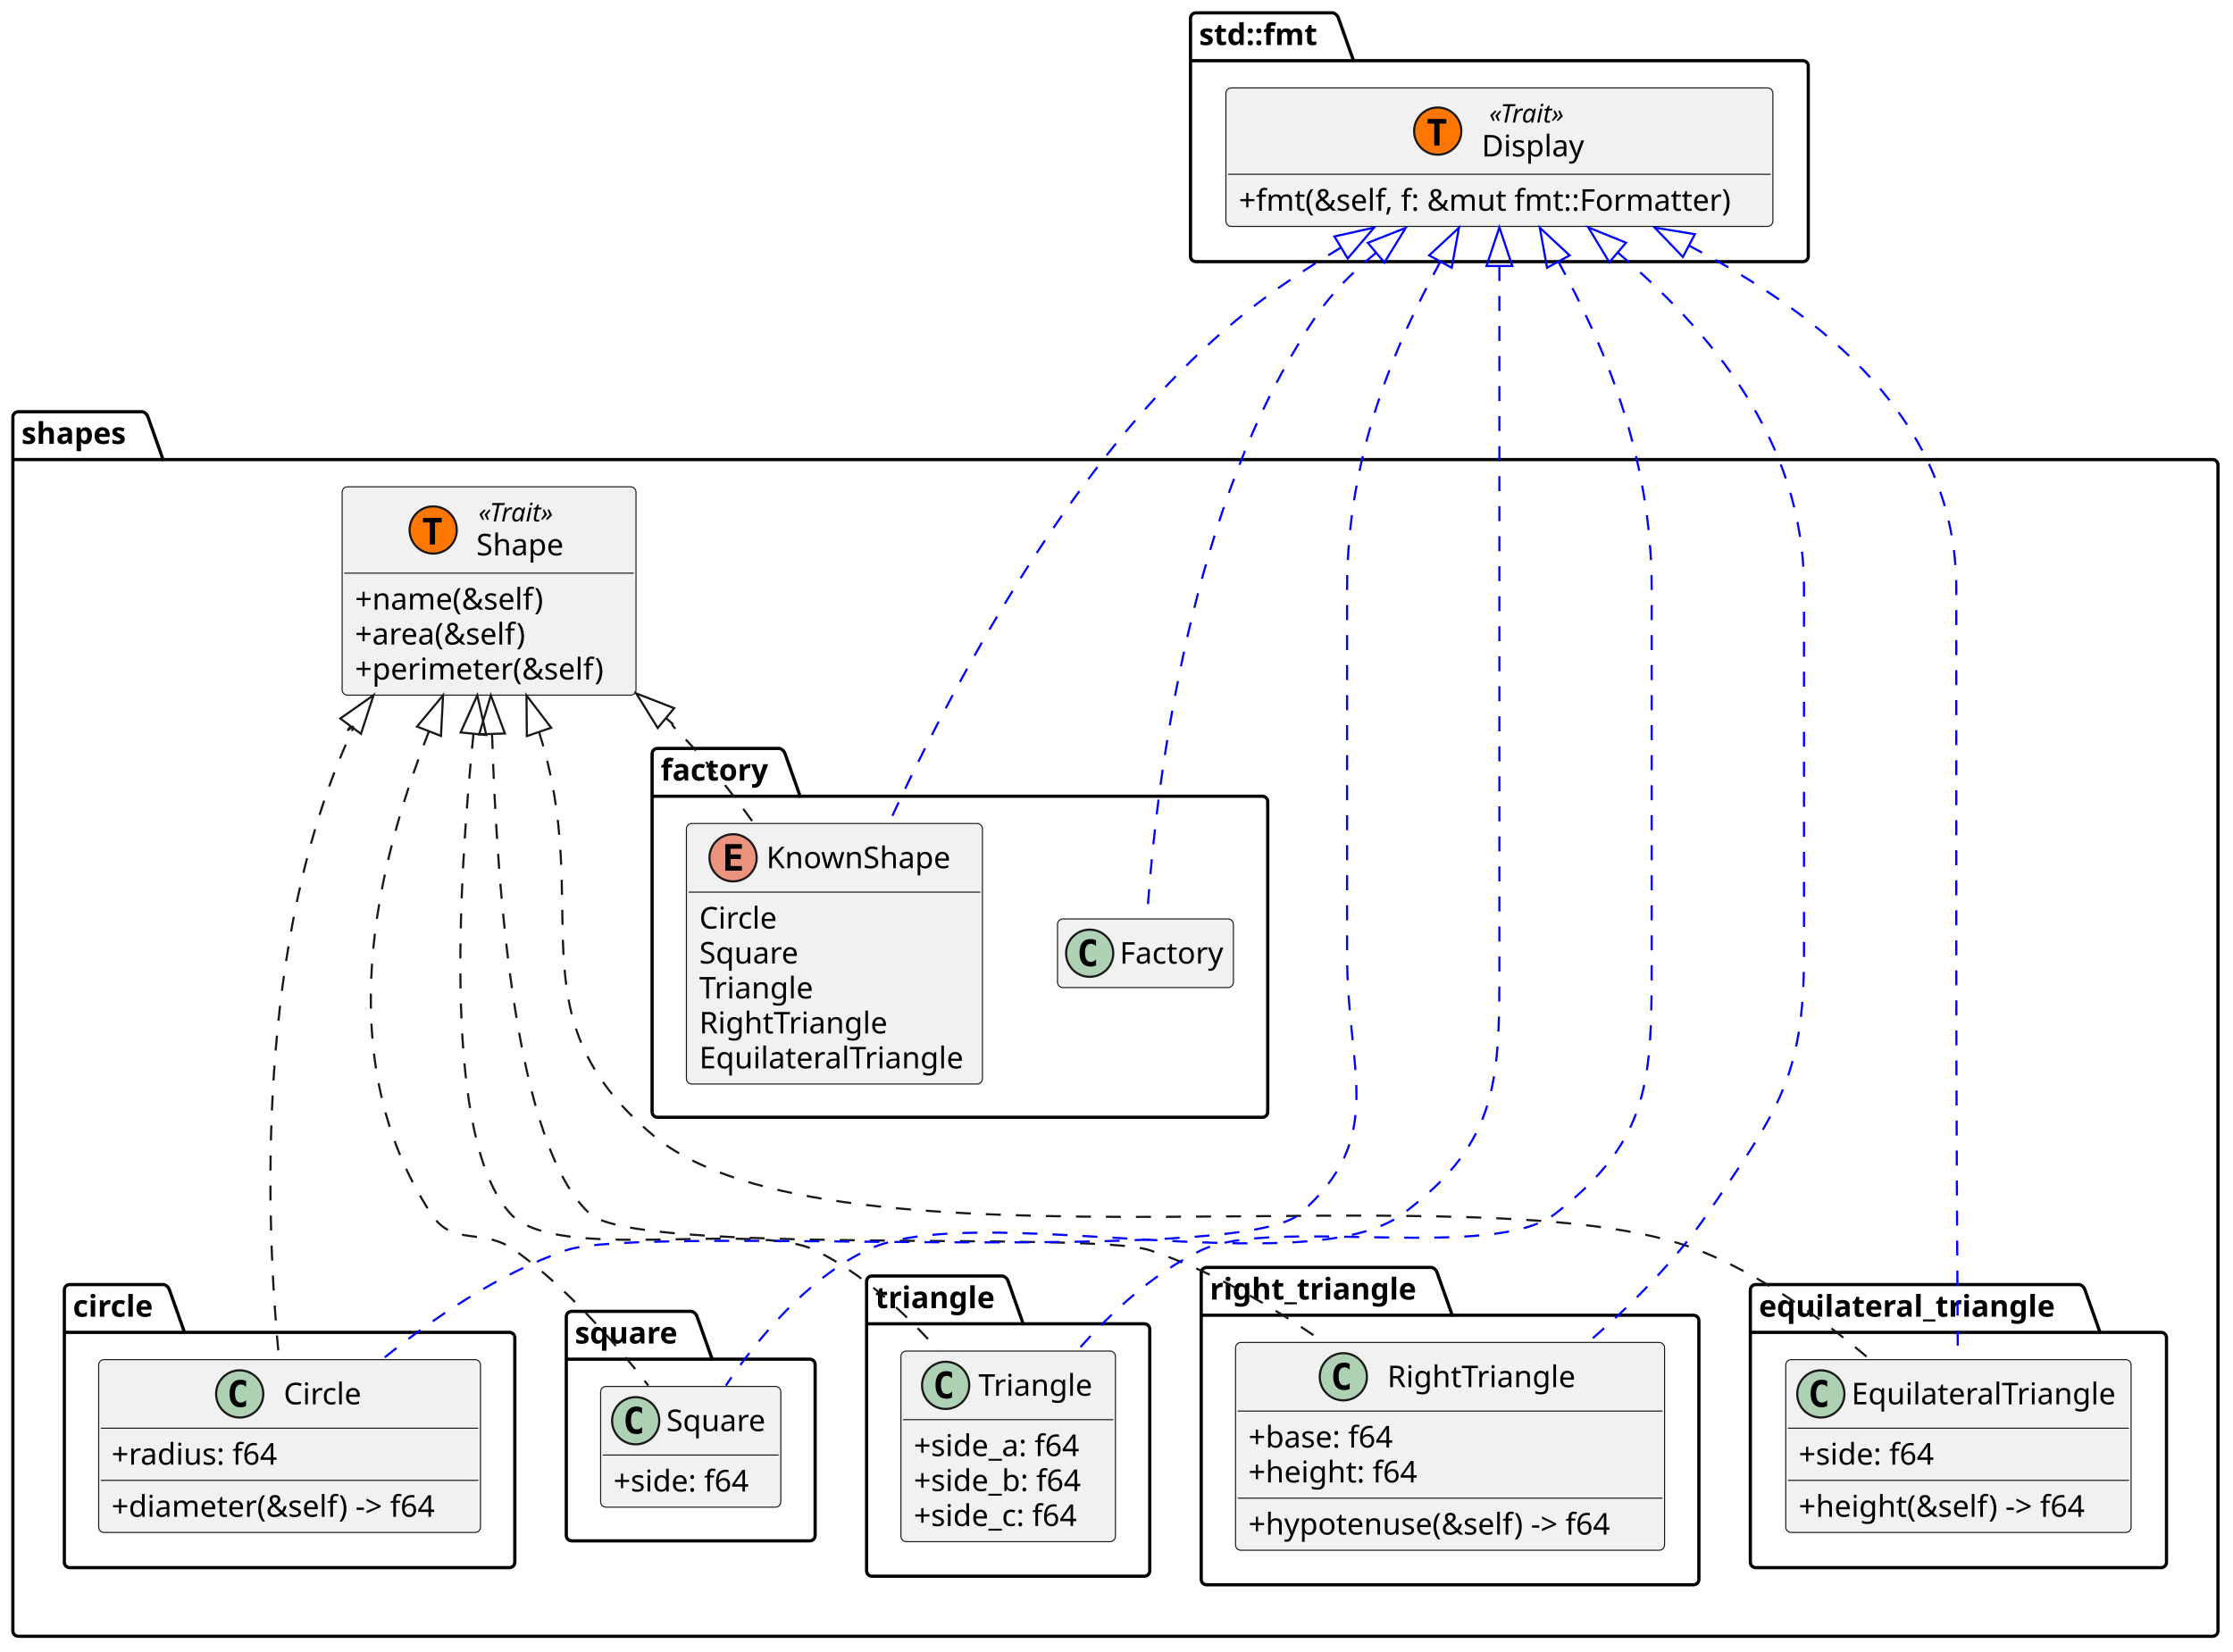
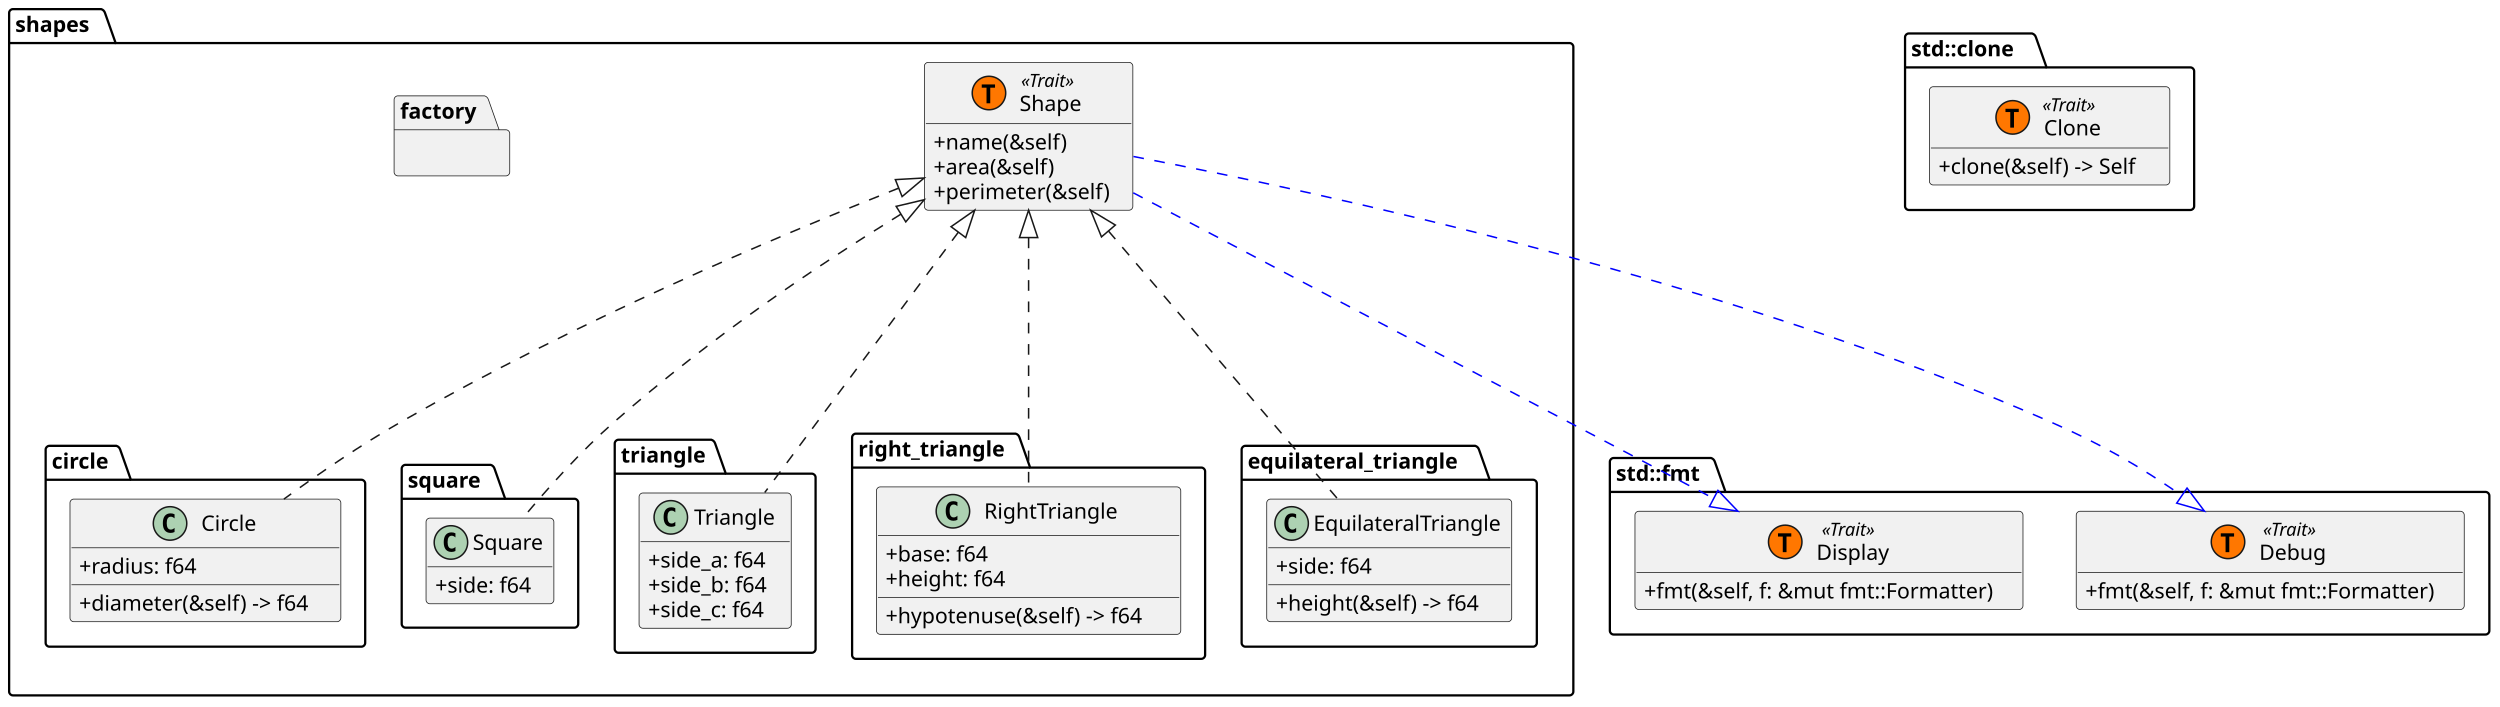
- <svg xmlns="http://www.w3.org/2000/svg" contentStyleType="text/css" height="770px" preserveAspectRatio="none" style="width:1041px;height:770px;background:#FFFFFF;" version="1.1" viewBox="0 0 1041 770" width="1041px" zoomAndPan="magnify">
+ <svg xmlns="http://www.w3.org/2000/svg" contentStyleType="text/css" height="464px" preserveAspectRatio="none" style="width:1643px;height:464px;background:#FFFFFF;" version="1.1" viewBox="0 0 1643 464" width="1643px" zoomAndPan="magnify">
  <defs />
  <g>
    <g id="cluster_shapes">
-       <path d="M8.5,192 L66.5,192 A3.75,3.75 0 0 1 69,194.5 L76,214.297 L1031.5,214.297 A2.5,2.5 0 0 1 1034,216.797 L1034,760.5 A2.5,2.5 0 0 1 1031.5,763 L8.5,763 A2.5,2.5 0 0 1 6,760.5 L6,194.5 A2.5,2.5 0 0 1 8.5,192 " fill="none" style="stroke:#000000;stroke-width:1.5;" />
-       <line style="stroke:#000000;stroke-width:1.5;" x1="6" x2="76" y1="214.297" y2="214.297" />
-       <text fill="#000000" font-family="sans-serif" font-size="14" font-weight="bold" lengthAdjust="spacing" textLength="57" x="10" y="206.995">shapes</text>
-     </g>
-     <g id="cluster_factory">
-       <path d="M306.5,349 L363.5,349 A3.75,3.75 0 0 1 366,351.5 L373,371.297 L588.5,371.297 A2.5,2.5 0 0 1 591,373.797 L591,518.5 A2.5,2.5 0 0 1 588.5,521 L306.5,521 A2.5,2.5 0 0 1 304,518.5 L304,351.5 A2.5,2.5 0 0 1 306.5,349 " fill="none" style="stroke:#000000;stroke-width:1.5;" />
-       <line style="stroke:#000000;stroke-width:1.5;" x1="304" x2="373" y1="371.297" y2="371.297" />
-       <text fill="#000000" font-family="sans-serif" font-size="14" font-weight="bold" lengthAdjust="spacing" textLength="56" x="308" y="363.995">factory</text>
+       <path d="M8.5,6 L66.5,6 A3.75,3.75 0 0 1 69,8.5 L76,28.297 L1031.5,28.297 A2.5,2.5 0 0 1 1034,30.797 L1034,454.5 A2.5,2.5 0 0 1 1031.5,457 L8.5,457 A2.5,2.5 0 0 1 6,454.5 L6,8.5 A2.5,2.5 0 0 1 8.5,6 " fill="none" style="stroke:#000000;stroke-width:1.5;" />
+       <line style="stroke:#000000;stroke-width:1.5;" x1="6" x2="76" y1="28.297" y2="28.297" />
+       <text fill="#000000" font-family="sans-serif" font-size="14" font-weight="bold" lengthAdjust="spacing" textLength="57" x="10" y="20.995">shapes</text>
    </g>
    <g id="cluster_circle">
-       <path d="M32.5,599 L76.5,599 A3.75,3.75 0 0 1 79,601.5 L86,621.297 L237.5,621.297 A2.5,2.5 0 0 1 240,623.797 L240,728.5 A2.5,2.5 0 0 1 237.5,731 L32.5,731 A2.5,2.5 0 0 1 30,728.5 L30,601.5 A2.5,2.5 0 0 1 32.5,599 " fill="none" style="stroke:#000000;stroke-width:1.5;" />
-       <line style="stroke:#000000;stroke-width:1.5;" x1="30" x2="86" y1="621.297" y2="621.297" />
-       <text fill="#000000" font-family="sans-serif" font-size="14" font-weight="bold" lengthAdjust="spacing" textLength="43" x="34" y="613.995">circle</text>
+       <path d="M32.5,293 L76.5,293 A3.75,3.75 0 0 1 79,295.5 L86,315.297 L237.5,315.297 A2.5,2.5 0 0 1 240,317.797 L240,422.5 A2.5,2.5 0 0 1 237.5,425 L32.5,425 A2.5,2.5 0 0 1 30,422.5 L30,295.5 A2.5,2.5 0 0 1 32.5,293 " fill="none" style="stroke:#000000;stroke-width:1.5;" />
+       <line style="stroke:#000000;stroke-width:1.5;" x1="30" x2="86" y1="315.297" y2="315.297" />
+       <text fill="#000000" font-family="sans-serif" font-size="14" font-weight="bold" lengthAdjust="spacing" textLength="43" x="34" y="307.995">circle</text>
    </g>
    <g id="cluster_square">
-       <path d="M266.5,611.5 L322.5,611.5 A3.75,3.75 0 0 1 325,614 L332,633.797 L377.5,633.797 A2.5,2.5 0 0 1 380,636.297 L380,716 A2.5,2.5 0 0 1 377.5,718.5 L266.5,718.5 A2.5,2.5 0 0 1 264,716 L264,614 A2.5,2.5 0 0 1 266.5,611.5 " fill="none" style="stroke:#000000;stroke-width:1.5;" />
-       <line style="stroke:#000000;stroke-width:1.5;" x1="264" x2="332" y1="633.797" y2="633.797" />
-       <text fill="#000000" font-family="sans-serif" font-size="14" font-weight="bold" lengthAdjust="spacing" textLength="55" x="268" y="626.495">square</text>
+       <path d="M266.5,305.5 L322.5,305.5 A3.75,3.75 0 0 1 325,308 L332,327.797 L377.5,327.797 A2.5,2.5 0 0 1 380,330.297 L380,410 A2.5,2.5 0 0 1 377.5,412.5 L266.5,412.5 A2.5,2.5 0 0 1 264,410 L264,308 A2.5,2.5 0 0 1 266.5,305.5 " fill="none" style="stroke:#000000;stroke-width:1.5;" />
+       <line style="stroke:#000000;stroke-width:1.5;" x1="264" x2="332" y1="327.797" y2="327.797" />
+       <text fill="#000000" font-family="sans-serif" font-size="14" font-weight="bold" lengthAdjust="spacing" textLength="55" x="268" y="320.495">square</text>
    </g>
    <g id="cluster_triangle">
-       <path d="M406.5,595 L467.5,595 A3.75,3.75 0 0 1 470,597.5 L477,617.297 L533.5,617.297 A2.5,2.5 0 0 1 536,619.797 L536,732.5 A2.5,2.5 0 0 1 533.5,735 L406.5,735 A2.5,2.5 0 0 1 404,732.5 L404,597.5 A2.5,2.5 0 0 1 406.5,595 " fill="none" style="stroke:#000000;stroke-width:1.5;" />
-       <line style="stroke:#000000;stroke-width:1.5;" x1="404" x2="477" y1="617.297" y2="617.297" />
-       <text fill="#000000" font-family="sans-serif" font-size="14" font-weight="bold" lengthAdjust="spacing" textLength="60" x="408" y="609.995">triangle</text>
+       <path d="M406.5,289 L467.5,289 A3.75,3.75 0 0 1 470,291.5 L477,311.297 L533.5,311.297 A2.5,2.5 0 0 1 536,313.797 L536,426.5 A2.5,2.5 0 0 1 533.5,429 L406.5,429 A2.5,2.5 0 0 1 404,426.5 L404,291.5 A2.5,2.5 0 0 1 406.5,289 " fill="none" style="stroke:#000000;stroke-width:1.5;" />
+       <line style="stroke:#000000;stroke-width:1.5;" x1="404" x2="477" y1="311.297" y2="311.297" />
+       <text fill="#000000" font-family="sans-serif" font-size="14" font-weight="bold" lengthAdjust="spacing" textLength="60" x="408" y="303.995">triangle</text>
    </g>
    <g id="cluster_right_triangle">
-       <path d="M562.5,591 L667.5,591 A3.75,3.75 0 0 1 670,593.5 L677,613.297 L789.5,613.297 A2.5,2.5 0 0 1 792,615.797 L792,736.5 A2.5,2.5 0 0 1 789.5,739 L562.5,739 A2.5,2.5 0 0 1 560,736.5 L560,593.5 A2.5,2.5 0 0 1 562.5,591 " fill="none" style="stroke:#000000;stroke-width:1.5;" />
-       <line style="stroke:#000000;stroke-width:1.5;" x1="560" x2="677" y1="613.297" y2="613.297" />
-       <text fill="#000000" font-family="sans-serif" font-size="14" font-weight="bold" lengthAdjust="spacing" textLength="104" x="564" y="605.995">right_triangle</text>
+       <path d="M562.5,285 L667.5,285 A3.75,3.75 0 0 1 670,287.5 L677,307.297 L789.5,307.297 A2.5,2.5 0 0 1 792,309.797 L792,430.5 A2.5,2.5 0 0 1 789.5,433 L562.5,433 A2.5,2.5 0 0 1 560,430.5 L560,287.5 A2.5,2.5 0 0 1 562.5,285 " fill="none" style="stroke:#000000;stroke-width:1.5;" />
+       <line style="stroke:#000000;stroke-width:1.5;" x1="560" x2="677" y1="307.297" y2="307.297" />
+       <text fill="#000000" font-family="sans-serif" font-size="14" font-weight="bold" lengthAdjust="spacing" textLength="104" x="564" y="299.995">right_triangle</text>
    </g>
    <g id="cluster_equilateral_triangle">
-       <path d="M818.5,599 L969.5,599 A3.75,3.75 0 0 1 972,601.5 L979,621.297 L1007.5,621.297 A2.5,2.5 0 0 1 1010,623.797 L1010,728.5 A2.5,2.5 0 0 1 1007.5,731 L818.5,731 A2.5,2.5 0 0 1 816,728.5 L816,601.5 A2.5,2.5 0 0 1 818.5,599 " fill="none" style="stroke:#000000;stroke-width:1.5;" />
-       <line style="stroke:#000000;stroke-width:1.5;" x1="816" x2="979" y1="621.297" y2="621.297" />
-       <text fill="#000000" font-family="sans-serif" font-size="14" font-weight="bold" lengthAdjust="spacing" textLength="150" x="820" y="613.995">equilateral_triangle</text>
+       <path d="M818.5,293 L969.5,293 A3.75,3.75 0 0 1 972,295.5 L979,315.297 L1007.5,315.297 A2.5,2.5 0 0 1 1010,317.797 L1010,422.5 A2.5,2.5 0 0 1 1007.5,425 L818.5,425 A2.5,2.5 0 0 1 816,422.5 L816,295.5 A2.5,2.5 0 0 1 818.5,293 " fill="none" style="stroke:#000000;stroke-width:1.5;" />
+       <line style="stroke:#000000;stroke-width:1.5;" x1="816" x2="979" y1="315.297" y2="315.297" />
+       <text fill="#000000" font-family="sans-serif" font-size="14" font-weight="bold" lengthAdjust="spacing" textLength="150" x="820" y="307.995">equilateral_triangle</text>
    </g>
    <g id="cluster_std::fmt">
-       <path d="M557.5,6 L621.5,6 A3.75,3.75 0 0 1 624,8.5 L631,28.297 L840.5,28.297 A2.5,2.5 0 0 1 843,30.797 L843,119.5 A2.5,2.5 0 0 1 840.5,122 L557.5,122 A2.5,2.5 0 0 1 555,119.5 L555,8.5 A2.5,2.5 0 0 1 557.5,6 " fill="none" style="stroke:#000000;stroke-width:1.5;" />
-       <line style="stroke:#000000;stroke-width:1.5;" x1="555" x2="631" y1="28.297" y2="28.297" />
-       <text fill="#000000" font-family="sans-serif" font-size="14" font-weight="bold" lengthAdjust="spacing" textLength="63" x="559" y="20.995">std::fmt</text>
+       <path d="M1060.5,301 L1124.5,301 A3.75,3.75 0 0 1 1127,303.5 L1134,323.297 L1633.5,323.297 A2.5,2.5 0 0 1 1636,325.797 L1636,414.5 A2.5,2.5 0 0 1 1633.5,417 L1060.5,417 A2.5,2.5 0 0 1 1058,414.5 L1058,303.5 A2.5,2.5 0 0 1 1060.5,301 " fill="none" style="stroke:#000000;stroke-width:1.5;" />
+       <line style="stroke:#000000;stroke-width:1.5;" x1="1058" x2="1134" y1="323.297" y2="323.297" />
+       <text fill="#000000" font-family="sans-serif" font-size="14" font-weight="bold" lengthAdjust="spacing" textLength="63" x="1062" y="315.995">std::fmt</text>
+     </g>
+     <g id="cluster_std::clone">
+       <path d="M1254.5,22 L1335.5,22 A3.75,3.75 0 0 1 1338,24.5 L1345,44.297 L1439.5,44.297 A2.5,2.5 0 0 1 1442,46.797 L1442,135.5 A2.5,2.5 0 0 1 1439.5,138 L1254.5,138 A2.5,2.5 0 0 1 1252,135.5 L1252,24.5 A2.5,2.5 0 0 1 1254.5,22 " fill="none" style="stroke:#000000;stroke-width:1.5;" />
+       <line style="stroke:#000000;stroke-width:1.5;" x1="1252" x2="1345" y1="44.297" y2="44.297" />
+       <text fill="#000000" font-family="sans-serif" font-size="14" font-weight="bold" lengthAdjust="spacing" textLength="80" x="1256" y="36.995">std::clone</text>
    </g>
    <g id="elem_Shape">
-       <rect codeLine="5" fill="#F1F1F1" height="97.156" id="Shape" rx="2.5" ry="2.5" style="stroke:#181818;stroke-width:0.5;" width="137" x="159.5" y="227" />
-       <ellipse cx="201.95" cy="247.133" fill="#FF7700" rx="11" ry="11" style="stroke:#181818;stroke-width:1.0;" />
-       <path d="M202.794,253.883 L200.341,253.883 L200.341,243.633 L197.2,243.633 L197.2,241.492 L205.934,241.492 L205.934,243.633 L202.794,243.633 L202.794,253.883 Z " fill="#000000" />
-       <text fill="#000000" font-family="sans-serif" font-size="12" font-style="italic" lengthAdjust="spacing" textLength="42" x="223.05" y="243.139">«Trait»</text>
-       <text fill="#000000" font-family="sans-serif" font-size="14" lengthAdjust="spacing" textLength="44" x="222.05" y="258.964">Shape</text>
-       <line style="stroke:#181818;stroke-width:0.5;" x1="160.5" x2="295.5" y1="267.266" y2="267.266" />
-       <text fill="#000000" font-family="sans-serif" font-size="14" lengthAdjust="spacing" textLength="97" x="165.5" y="284.261">+name(&amp;self)</text>
-       <text fill="#000000" font-family="sans-serif" font-size="14" lengthAdjust="spacing" textLength="88" x="165.5" y="300.558">+area(&amp;self)</text>
-       <text fill="#000000" font-family="sans-serif" font-size="14" lengthAdjust="spacing" textLength="125" x="165.5" y="316.854">+perimeter(&amp;self)</text>
+       <rect codeLine="5" fill="#F1F1F1" height="97.156" id="Shape" rx="2.5" ry="2.5" style="stroke:#181818;stroke-width:0.5;" width="137" x="607.5" y="41" />
+       <ellipse cx="649.95" cy="61.133" fill="#FF7700" rx="11" ry="11" style="stroke:#181818;stroke-width:1.0;" />
+       <path d="M650.794,67.883 L648.341,67.883 L648.341,57.633 L645.2,57.633 L645.2,55.492 L653.934,55.492 L653.934,57.633 L650.794,57.633 L650.794,67.883 Z " fill="#000000" />
+       <text fill="#000000" font-family="sans-serif" font-size="12" font-style="italic" lengthAdjust="spacing" textLength="42" x="671.05" y="57.139">«Trait»</text>
+       <text fill="#000000" font-family="sans-serif" font-size="14" lengthAdjust="spacing" textLength="44" x="670.05" y="72.964">Shape</text>
+       <line style="stroke:#181818;stroke-width:0.5;" x1="608.5" x2="743.5" y1="81.266" y2="81.266" />
+       <text fill="#000000" font-family="sans-serif" font-size="14" lengthAdjust="spacing" textLength="97" x="613.5" y="98.261">+name(&amp;self)</text>
+       <text fill="#000000" font-family="sans-serif" font-size="14" lengthAdjust="spacing" textLength="88" x="613.5" y="114.558">+area(&amp;self)</text>
+       <text fill="#000000" font-family="sans-serif" font-size="14" lengthAdjust="spacing" textLength="125" x="613.5" y="130.855">+perimeter(&amp;self)</text>
    </g>
-     <g id="elem_KnownShape">
-       <rect codeLine="12" fill="#F1F1F1" height="121.484" id="KnownShape" rx="2.5" ry="2.5" style="stroke:#181818;stroke-width:0.5;" width="138" x="320" y="384" />
-       <ellipse cx="341.75" cy="400" fill="#EB937F" rx="11" ry="11" style="stroke:#181818;stroke-width:1.0;" />
-       <path d="M345.859,406 L338.141,406 L338.141,393.609 L345.859,393.609 L345.859,395.766 L340.594,395.766 L340.594,398.438 L345.359,398.438 L345.359,400.594 L340.594,400.594 L340.594,403.844 L345.859,403.844 L345.859,406 Z " fill="#000000" />
-       <text fill="#000000" font-family="sans-serif" font-size="14" lengthAdjust="spacing" textLength="91" x="357.25" y="404.847">KnownShape</text>
-       <line style="stroke:#181818;stroke-width:0.5;" x1="321" x2="457" y1="416" y2="416" />
-       <text fill="#000000" font-family="sans-serif" font-size="14" lengthAdjust="spacing" textLength="38" x="326" y="432.995">Circle</text>
-       <text fill="#000000" font-family="sans-serif" font-size="14" lengthAdjust="spacing" textLength="49" x="326" y="449.292">Square</text>
-       <text fill="#000000" font-family="sans-serif" font-size="14" lengthAdjust="spacing" textLength="55" x="326" y="465.589">Triangle</text>
-       <text fill="#000000" font-family="sans-serif" font-size="14" lengthAdjust="spacing" textLength="91" x="326" y="481.886">RightTriangle</text>
-       <text fill="#000000" font-family="sans-serif" font-size="14" lengthAdjust="spacing" textLength="126" x="326" y="498.183">EquilateralTriangle</text>
-     </g>
-     <g id="elem_Factory">
-       <rect codeLine="20" fill="#F1F1F1" height="32" id="Factory" rx="2.5" ry="2.5" style="stroke:#181818;stroke-width:0.5;" width="82" x="493" y="428.5" />
-       <ellipse cx="508" cy="444.5" fill="#ADD1B2" rx="11" ry="11" style="stroke:#181818;stroke-width:1.0;" />
-       <path d="M510.969,450.141 Q510.391,450.438 509.75,450.578 Q509.109,450.734 508.406,450.734 Q505.906,450.734 504.578,449.094 Q503.266,447.438 503.266,444.312 Q503.266,441.188 504.578,439.531 Q505.906,437.875 508.406,437.875 Q509.109,437.875 509.75,438.031 Q510.406,438.188 510.969,438.484 L510.969,441.203 Q510.344,440.625 509.75,440.359 Q509.156,440.078 508.531,440.078 Q507.188,440.078 506.5,441.156 Q505.812,442.219 505.812,444.312 Q505.812,446.406 506.5,447.484 Q507.188,448.547 508.531,448.547 Q509.156,448.547 509.75,448.281 Q510.344,448 510.969,447.422 L510.969,450.141 Z " fill="#000000" />
-       <text fill="#000000" font-family="sans-serif" font-size="14" lengthAdjust="spacing" textLength="50" x="522" y="449.347">Factory</text>
-     </g>
+     <path d="M261.5,63 L318.5,63 A3.75,3.75 0 0 1 321,65.5 L328,85.297 L332.5,85.297 A2.5,2.5 0 0 1 335,87.797 L335,113.094 A2.5,2.5 0 0 1 332.5,115.594 L261.5,115.594 A2.5,2.5 0 0 1 259,113.094 L259,65.5 A2.5,2.5 0 0 1 261.5,63 " fill="#F1F1F1" style="stroke:#181818;stroke-width:0.5;" />
+     <line style="stroke:#181818;stroke-width:0.5;" x1="259" x2="328" y1="85.297" y2="85.297" />
+     <text fill="#000000" font-family="sans-serif" font-size="14" font-weight="bold" lengthAdjust="spacing" textLength="56" x="263" y="77.995">factory</text>
    <g id="elem_Circle">
-       <rect codeLine="26" fill="#F1F1F1" height="80.594" id="Circle" rx="2.5" ry="2.5" style="stroke:#181818;stroke-width:0.5;" width="178" x="46" y="634" />
-       <ellipse cx="111.75" cy="650" fill="#ADD1B2" rx="11" ry="11" style="stroke:#181818;stroke-width:1.0;" />
-       <path d="M114.719,655.641 Q114.141,655.938 113.5,656.078 Q112.859,656.234 112.156,656.234 Q109.656,656.234 108.328,654.594 Q107.016,652.938 107.016,649.812 Q107.016,646.688 108.328,645.031 Q109.656,643.375 112.156,643.375 Q112.859,643.375 113.5,643.531 Q114.156,643.688 114.719,643.984 L114.719,646.703 Q114.094,646.125 113.5,645.859 Q112.906,645.578 112.281,645.578 Q110.938,645.578 110.25,646.656 Q109.562,647.719 109.562,649.812 Q109.562,651.906 110.25,652.984 Q110.938,654.047 112.281,654.047 Q112.906,654.047 113.5,653.781 Q114.094,653.5 114.719,652.922 L114.719,655.641 Z " fill="#000000" />
-       <text fill="#000000" font-family="sans-serif" font-size="14" lengthAdjust="spacing" textLength="38" x="132.25" y="654.847">Circle</text>
-       <line style="stroke:#181818;stroke-width:0.5;" x1="47" x2="223" y1="666" y2="666" />
-       <text fill="#000000" font-family="sans-serif" font-size="14" lengthAdjust="spacing" textLength="85" x="52" y="682.995">+radius: f64</text>
-       <line style="stroke:#181818;stroke-width:0.5;" x1="47" x2="223" y1="690.297" y2="690.297" />
-       <text fill="#000000" font-family="sans-serif" font-size="14" lengthAdjust="spacing" textLength="166" x="52" y="707.292">+diameter(&amp;self) -&gt; f64</text>
+       <rect codeLine="15" fill="#F1F1F1" height="80.594" id="Circle" rx="2.5" ry="2.5" style="stroke:#181818;stroke-width:0.5;" width="178" x="46" y="328" />
+       <ellipse cx="111.75" cy="344" fill="#ADD1B2" rx="11" ry="11" style="stroke:#181818;stroke-width:1.0;" />
+       <path d="M114.719,349.641 Q114.141,349.938 113.5,350.078 Q112.859,350.234 112.156,350.234 Q109.656,350.234 108.328,348.594 Q107.016,346.938 107.016,343.812 Q107.016,340.688 108.328,339.031 Q109.656,337.375 112.156,337.375 Q112.859,337.375 113.5,337.531 Q114.156,337.688 114.719,337.984 L114.719,340.703 Q114.094,340.125 113.5,339.859 Q112.906,339.578 112.281,339.578 Q110.938,339.578 110.25,340.656 Q109.562,341.719 109.562,343.812 Q109.562,345.906 110.25,346.984 Q110.938,348.047 112.281,348.047 Q112.906,348.047 113.5,347.781 Q114.094,347.5 114.719,346.922 L114.719,349.641 Z " fill="#000000" />
+       <text fill="#000000" font-family="sans-serif" font-size="14" lengthAdjust="spacing" textLength="38" x="132.25" y="348.847">Circle</text>
+       <line style="stroke:#181818;stroke-width:0.5;" x1="47" x2="223" y1="360" y2="360" />
+       <text fill="#000000" font-family="sans-serif" font-size="14" lengthAdjust="spacing" textLength="85" x="52" y="376.995">+radius: f64</text>
+       <line style="stroke:#181818;stroke-width:0.5;" x1="47" x2="223" y1="384.297" y2="384.297" />
+       <text fill="#000000" font-family="sans-serif" font-size="14" lengthAdjust="spacing" textLength="166" x="52" y="401.292">+diameter(&amp;self) -&gt; f64</text>
    </g>
    <g id="elem_Square">
-       <rect codeLine="33" fill="#F1F1F1" height="56.297" id="Square" rx="2.5" ry="2.5" style="stroke:#181818;stroke-width:0.5;" width="84" x="280" y="646.5" />
-       <ellipse cx="296.35" cy="662.5" fill="#ADD1B2" rx="11" ry="11" style="stroke:#181818;stroke-width:1.0;" />
-       <path d="M299.319,668.141 Q298.741,668.438 298.1,668.578 Q297.459,668.734 296.756,668.734 Q294.256,668.734 292.928,667.094 Q291.616,665.438 291.616,662.312 Q291.616,659.188 292.928,657.531 Q294.256,655.875 296.756,655.875 Q297.459,655.875 298.1,656.031 Q298.756,656.188 299.319,656.484 L299.319,659.203 Q298.694,658.625 298.1,658.359 Q297.506,658.078 296.881,658.078 Q295.538,658.078 294.85,659.156 Q294.163,660.219 294.163,662.312 Q294.163,664.406 294.85,665.484 Q295.538,666.547 296.881,666.547 Q297.506,666.547 298.1,666.281 Q298.694,666 299.319,665.422 L299.319,668.141 Z " fill="#000000" />
-       <text fill="#000000" font-family="sans-serif" font-size="14" lengthAdjust="spacing" textLength="49" x="310.65" y="667.347">Square</text>
-       <line style="stroke:#181818;stroke-width:0.5;" x1="281" x2="363" y1="678.5" y2="678.5" />
-       <text fill="#000000" font-family="sans-serif" font-size="14" lengthAdjust="spacing" textLength="72" x="286" y="695.495">+side: f64</text>
+       <rect codeLine="22" fill="#F1F1F1" height="56.297" id="Square" rx="2.5" ry="2.5" style="stroke:#181818;stroke-width:0.5;" width="84" x="280" y="340.5" />
+       <ellipse cx="296.35" cy="356.5" fill="#ADD1B2" rx="11" ry="11" style="stroke:#181818;stroke-width:1.0;" />
+       <path d="M299.319,362.141 Q298.741,362.438 298.1,362.578 Q297.459,362.734 296.756,362.734 Q294.256,362.734 292.928,361.094 Q291.616,359.438 291.616,356.312 Q291.616,353.188 292.928,351.531 Q294.256,349.875 296.756,349.875 Q297.459,349.875 298.1,350.031 Q298.756,350.188 299.319,350.484 L299.319,353.203 Q298.694,352.625 298.1,352.359 Q297.506,352.078 296.881,352.078 Q295.538,352.078 294.85,353.156 Q294.163,354.219 294.163,356.312 Q294.163,358.406 294.85,359.484 Q295.538,360.547 296.881,360.547 Q297.506,360.547 298.1,360.281 Q298.694,360 299.319,359.422 L299.319,362.141 Z " fill="#000000" />
+       <text fill="#000000" font-family="sans-serif" font-size="14" lengthAdjust="spacing" textLength="49" x="310.65" y="361.347">Square</text>
+       <line style="stroke:#181818;stroke-width:0.5;" x1="281" x2="363" y1="372.5" y2="372.5" />
+       <text fill="#000000" font-family="sans-serif" font-size="14" lengthAdjust="spacing" textLength="72" x="286" y="389.495">+side: f64</text>
    </g>
    <g id="elem_Triangle">
-       <rect codeLine="39" fill="#F1F1F1" height="88.891" id="Triangle" rx="2.5" ry="2.5" style="stroke:#181818;stroke-width:0.5;" width="100" x="420" y="630" />
-       <ellipse cx="440.85" cy="646" fill="#ADD1B2" rx="11" ry="11" style="stroke:#181818;stroke-width:1.0;" />
-       <path d="M443.819,651.641 Q443.241,651.938 442.6,652.078 Q441.959,652.234 441.256,652.234 Q438.756,652.234 437.428,650.594 Q436.116,648.938 436.116,645.812 Q436.116,642.688 437.428,641.031 Q438.756,639.375 441.256,639.375 Q441.959,639.375 442.6,639.531 Q443.256,639.688 443.819,639.984 L443.819,642.703 Q443.194,642.125 442.6,641.859 Q442.006,641.578 441.381,641.578 Q440.038,641.578 439.35,642.656 Q438.663,643.719 438.663,645.812 Q438.663,647.906 439.35,648.984 Q440.038,650.047 441.381,650.047 Q442.006,650.047 442.6,649.781 Q443.194,649.5 443.819,648.922 L443.819,651.641 Z " fill="#000000" />
-       <text fill="#000000" font-family="sans-serif" font-size="14" lengthAdjust="spacing" textLength="55" x="456.15" y="650.847">Triangle</text>
-       <line style="stroke:#181818;stroke-width:0.5;" x1="421" x2="519" y1="662" y2="662" />
-       <text fill="#000000" font-family="sans-serif" font-size="14" lengthAdjust="spacing" textLength="87" x="426" y="678.995">+side_a: f64</text>
-       <text fill="#000000" font-family="sans-serif" font-size="14" lengthAdjust="spacing" textLength="88" x="426" y="695.292">+side_b: f64</text>
-       <text fill="#000000" font-family="sans-serif" font-size="14" lengthAdjust="spacing" textLength="87" x="426" y="711.589">+side_c: f64</text>
+       <rect codeLine="28" fill="#F1F1F1" height="88.891" id="Triangle" rx="2.5" ry="2.5" style="stroke:#181818;stroke-width:0.5;" width="100" x="420" y="324" />
+       <ellipse cx="440.85" cy="340" fill="#ADD1B2" rx="11" ry="11" style="stroke:#181818;stroke-width:1.0;" />
+       <path d="M443.819,345.641 Q443.241,345.938 442.6,346.078 Q441.959,346.234 441.256,346.234 Q438.756,346.234 437.428,344.594 Q436.116,342.938 436.116,339.812 Q436.116,336.688 437.428,335.031 Q438.756,333.375 441.256,333.375 Q441.959,333.375 442.6,333.531 Q443.256,333.688 443.819,333.984 L443.819,336.703 Q443.194,336.125 442.6,335.859 Q442.006,335.578 441.381,335.578 Q440.038,335.578 439.35,336.656 Q438.663,337.719 438.663,339.812 Q438.663,341.906 439.35,342.984 Q440.038,344.047 441.381,344.047 Q442.006,344.047 442.6,343.781 Q443.194,343.5 443.819,342.922 L443.819,345.641 Z " fill="#000000" />
+       <text fill="#000000" font-family="sans-serif" font-size="14" lengthAdjust="spacing" textLength="55" x="456.15" y="344.847">Triangle</text>
+       <line style="stroke:#181818;stroke-width:0.5;" x1="421" x2="519" y1="356" y2="356" />
+       <text fill="#000000" font-family="sans-serif" font-size="14" lengthAdjust="spacing" textLength="87" x="426" y="372.995">+side_a: f64</text>
+       <text fill="#000000" font-family="sans-serif" font-size="14" lengthAdjust="spacing" textLength="88" x="426" y="389.292">+side_b: f64</text>
+       <text fill="#000000" font-family="sans-serif" font-size="14" lengthAdjust="spacing" textLength="87" x="426" y="405.589">+side_c: f64</text>
    </g>
    <g id="elem_RightTriangle">
-       <rect codeLine="47" fill="#F1F1F1" height="96.891" id="RightTriangle" rx="2.5" ry="2.5" style="stroke:#181818;stroke-width:0.5;" width="200" x="576" y="626" />
-       <ellipse cx="626.25" cy="642" fill="#ADD1B2" rx="11" ry="11" style="stroke:#181818;stroke-width:1.0;" />
-       <path d="M629.219,647.641 Q628.641,647.938 628,648.078 Q627.359,648.234 626.656,648.234 Q624.156,648.234 622.828,646.594 Q621.516,644.938 621.516,641.812 Q621.516,638.688 622.828,637.031 Q624.156,635.375 626.656,635.375 Q627.359,635.375 628,635.531 Q628.656,635.688 629.219,635.984 L629.219,638.703 Q628.594,638.125 628,637.859 Q627.406,637.578 626.781,637.578 Q625.438,637.578 624.75,638.656 Q624.062,639.719 624.062,641.812 Q624.062,643.906 624.75,644.984 Q625.438,646.047 626.781,646.047 Q627.406,646.047 628,645.781 Q628.594,645.5 629.219,644.922 L629.219,647.641 Z " fill="#000000" />
-       <text fill="#000000" font-family="sans-serif" font-size="14" lengthAdjust="spacing" textLength="91" x="646.75" y="646.847">RightTriangle</text>
-       <line style="stroke:#181818;stroke-width:0.5;" x1="577" x2="775" y1="658" y2="658" />
-       <text fill="#000000" font-family="sans-serif" font-size="14" lengthAdjust="spacing" textLength="77" x="582" y="674.995">+base: f64</text>
-       <text fill="#000000" font-family="sans-serif" font-size="14" lengthAdjust="spacing" textLength="87" x="582" y="691.292">+height: f64</text>
-       <line style="stroke:#181818;stroke-width:0.5;" x1="577" x2="775" y1="698.594" y2="698.594" />
-       <text fill="#000000" font-family="sans-serif" font-size="14" lengthAdjust="spacing" textLength="188" x="582" y="715.589">+hypotenuse(&amp;self) -&gt; f64</text>
+       <rect codeLine="36" fill="#F1F1F1" height="96.891" id="RightTriangle" rx="2.5" ry="2.5" style="stroke:#181818;stroke-width:0.5;" width="200" x="576" y="320" />
+       <ellipse cx="626.25" cy="336" fill="#ADD1B2" rx="11" ry="11" style="stroke:#181818;stroke-width:1.0;" />
+       <path d="M629.219,341.641 Q628.641,341.938 628,342.078 Q627.359,342.234 626.656,342.234 Q624.156,342.234 622.828,340.594 Q621.516,338.938 621.516,335.812 Q621.516,332.688 622.828,331.031 Q624.156,329.375 626.656,329.375 Q627.359,329.375 628,329.531 Q628.656,329.688 629.219,329.984 L629.219,332.703 Q628.594,332.125 628,331.859 Q627.406,331.578 626.781,331.578 Q625.438,331.578 624.75,332.656 Q624.062,333.719 624.062,335.812 Q624.062,337.906 624.75,338.984 Q625.438,340.047 626.781,340.047 Q627.406,340.047 628,339.781 Q628.594,339.5 629.219,338.922 L629.219,341.641 Z " fill="#000000" />
+       <text fill="#000000" font-family="sans-serif" font-size="14" lengthAdjust="spacing" textLength="91" x="646.75" y="340.847">RightTriangle</text>
+       <line style="stroke:#181818;stroke-width:0.5;" x1="577" x2="775" y1="352" y2="352" />
+       <text fill="#000000" font-family="sans-serif" font-size="14" lengthAdjust="spacing" textLength="77" x="582" y="368.995">+base: f64</text>
+       <text fill="#000000" font-family="sans-serif" font-size="14" lengthAdjust="spacing" textLength="87" x="582" y="385.292">+height: f64</text>
+       <line style="stroke:#181818;stroke-width:0.5;" x1="577" x2="775" y1="392.594" y2="392.594" />
+       <text fill="#000000" font-family="sans-serif" font-size="14" lengthAdjust="spacing" textLength="188" x="582" y="409.589">+hypotenuse(&amp;self) -&gt; f64</text>
    </g>
    <g id="elem_EquilateralTriangle">
-       <rect codeLine="55" fill="#F1F1F1" height="80.594" id="EquilateralTriangle" rx="2.5" ry="2.5" style="stroke:#181818;stroke-width:0.5;" width="161" x="832.5" y="634" />
-       <ellipse cx="848.85" cy="650" fill="#ADD1B2" rx="11" ry="11" style="stroke:#181818;stroke-width:1.0;" />
-       <path d="M851.819,655.641 Q851.241,655.938 850.6,656.078 Q849.959,656.234 849.256,656.234 Q846.756,656.234 845.428,654.594 Q844.116,652.938 844.116,649.812 Q844.116,646.688 845.428,645.031 Q846.756,643.375 849.256,643.375 Q849.959,643.375 850.6,643.531 Q851.256,643.688 851.819,643.984 L851.819,646.703 Q851.194,646.125 850.6,645.859 Q850.006,645.578 849.381,645.578 Q848.038,645.578 847.35,646.656 Q846.663,647.719 846.663,649.812 Q846.663,651.906 847.35,652.984 Q848.038,654.047 849.381,654.047 Q850.006,654.047 850.6,653.781 Q851.194,653.5 851.819,652.922 L851.819,655.641 Z " fill="#000000" />
-       <text fill="#000000" font-family="sans-serif" font-size="14" lengthAdjust="spacing" textLength="126" x="863.15" y="654.847">EquilateralTriangle</text>
-       <line style="stroke:#181818;stroke-width:0.5;" x1="833.5" x2="992.5" y1="666" y2="666" />
-       <text fill="#000000" font-family="sans-serif" font-size="14" lengthAdjust="spacing" textLength="72" x="838.5" y="682.995">+side: f64</text>
-       <line style="stroke:#181818;stroke-width:0.5;" x1="833.5" x2="992.5" y1="690.297" y2="690.297" />
-       <text fill="#000000" font-family="sans-serif" font-size="14" lengthAdjust="spacing" textLength="149" x="838.5" y="707.292">+height(&amp;self) -&gt; f64</text>
+       <rect codeLine="44" fill="#F1F1F1" height="80.594" id="EquilateralTriangle" rx="2.5" ry="2.5" style="stroke:#181818;stroke-width:0.5;" width="161" x="832.5" y="328" />
+       <ellipse cx="848.85" cy="344" fill="#ADD1B2" rx="11" ry="11" style="stroke:#181818;stroke-width:1.0;" />
+       <path d="M851.819,349.641 Q851.241,349.938 850.6,350.078 Q849.959,350.234 849.256,350.234 Q846.756,350.234 845.428,348.594 Q844.116,346.938 844.116,343.812 Q844.116,340.688 845.428,339.031 Q846.756,337.375 849.256,337.375 Q849.959,337.375 850.6,337.531 Q851.256,337.688 851.819,337.984 L851.819,340.703 Q851.194,340.125 850.6,339.859 Q850.006,339.578 849.381,339.578 Q848.038,339.578 847.35,340.656 Q846.663,341.719 846.663,343.812 Q846.663,345.906 847.35,346.984 Q848.038,348.047 849.381,348.047 Q850.006,348.047 850.6,347.781 Q851.194,347.5 851.819,346.922 L851.819,349.641 Z " fill="#000000" />
+       <text fill="#000000" font-family="sans-serif" font-size="14" lengthAdjust="spacing" textLength="126" x="863.15" y="348.847">EquilateralTriangle</text>
+       <line style="stroke:#181818;stroke-width:0.5;" x1="833.5" x2="992.5" y1="360" y2="360" />
+       <text fill="#000000" font-family="sans-serif" font-size="14" lengthAdjust="spacing" textLength="72" x="838.5" y="376.995">+side: f64</text>
+       <line style="stroke:#181818;stroke-width:0.5;" x1="833.5" x2="992.5" y1="384.297" y2="384.297" />
+       <text fill="#000000" font-family="sans-serif" font-size="14" lengthAdjust="spacing" textLength="149" x="838.5" y="401.292">+height(&amp;self) -&gt; f64</text>
    </g>
    <g id="elem_Display">
-       <rect codeLine="63" fill="#F1F1F1" height="64.562" id="Display" rx="2.5" ry="2.5" style="stroke:#181818;stroke-width:0.5;" width="255" x="571.5" y="41" />
-       <ellipse cx="670.25" cy="61.133" fill="#FF7700" rx="11" ry="11" style="stroke:#181818;stroke-width:1.0;" />
-       <path d="M671.094,67.883 L668.641,67.883 L668.641,57.633 L665.5,57.633 L665.5,55.492 L674.234,55.492 L674.234,57.633 L671.094,57.633 L671.094,67.883 Z " fill="#000000" />
-       <text fill="#000000" font-family="sans-serif" font-size="12" font-style="italic" lengthAdjust="spacing" textLength="42" x="694.25" y="57.139">«Trait»</text>
-       <text fill="#000000" font-family="sans-serif" font-size="14" lengthAdjust="spacing" textLength="49" x="690.75" y="72.964">Display</text>
-       <line style="stroke:#181818;stroke-width:0.5;" x1="572.5" x2="825.5" y1="81.266" y2="81.266" />
-       <text fill="#000000" font-family="sans-serif" font-size="14" lengthAdjust="spacing" textLength="243" x="577.5" y="98.261">+fmt(&amp;self, f: &amp;mut fmt::Formatter)</text>
+       <rect codeLine="52" fill="#F1F1F1" height="64.562" id="Display" rx="2.5" ry="2.5" style="stroke:#181818;stroke-width:0.5;" width="255" x="1074.5" y="336" />
+       <ellipse cx="1173.25" cy="356.133" fill="#FF7700" rx="11" ry="11" style="stroke:#181818;stroke-width:1.0;" />
+       <path d="M1174.094,362.883 L1171.641,362.883 L1171.641,352.633 L1168.5,352.633 L1168.5,350.492 L1177.234,350.492 L1177.234,352.633 L1174.094,352.633 L1174.094,362.883 Z " fill="#000000" />
+       <text fill="#000000" font-family="sans-serif" font-size="12" font-style="italic" lengthAdjust="spacing" textLength="42" x="1197.25" y="352.139">«Trait»</text>
+       <text fill="#000000" font-family="sans-serif" font-size="14" lengthAdjust="spacing" textLength="49" x="1193.75" y="367.964">Display</text>
+       <line style="stroke:#181818;stroke-width:0.5;" x1="1075.5" x2="1328.5" y1="376.266" y2="376.266" />
+       <text fill="#000000" font-family="sans-serif" font-size="14" lengthAdjust="spacing" textLength="243" x="1080.5" y="393.261">+fmt(&amp;self, f: &amp;mut fmt::Formatter)</text>
+     </g>
+     <g id="elem_Debug">
+       <rect codeLine="56" fill="#F1F1F1" height="64.562" id="Debug" rx="2.5" ry="2.5" style="stroke:#181818;stroke-width:0.5;" width="255" x="1364.5" y="336" />
+       <ellipse cx="1464.25" cy="356.133" fill="#FF7700" rx="11" ry="11" style="stroke:#181818;stroke-width:1.0;" />
+       <path d="M1465.094,362.883 L1462.641,362.883 L1462.641,352.633 L1459.5,352.633 L1459.5,350.492 L1468.234,350.492 L1468.234,352.633 L1465.094,352.633 L1465.094,362.883 Z " fill="#000000" />
+       <text fill="#000000" font-family="sans-serif" font-size="12" font-style="italic" lengthAdjust="spacing" textLength="42" x="1487.25" y="352.139">«Trait»</text>
+       <text fill="#000000" font-family="sans-serif" font-size="14" lengthAdjust="spacing" textLength="47" x="1484.75" y="367.964">Debug</text>
+       <line style="stroke:#181818;stroke-width:0.5;" x1="1365.5" x2="1618.5" y1="376.266" y2="376.266" />
+       <text fill="#000000" font-family="sans-serif" font-size="14" lengthAdjust="spacing" textLength="243" x="1370.5" y="393.261">+fmt(&amp;self, f: &amp;mut fmt::Formatter)</text>
+     </g>
+     <g id="elem_Clone">
+       <rect codeLine="62" fill="#F1F1F1" height="64.562" id="Clone" rx="2.5" ry="2.5" style="stroke:#181818;stroke-width:0.5;" width="158" x="1268" y="57" />
+       <ellipse cx="1322.75" cy="77.133" fill="#FF7700" rx="11" ry="11" style="stroke:#181818;stroke-width:1.0;" />
+       <path d="M1323.594,83.883 L1321.141,83.883 L1321.141,73.633 L1318,73.633 L1318,71.492 L1326.734,71.492 L1326.734,73.633 L1323.594,73.633 L1323.594,83.883 Z " fill="#000000" />
+       <text fill="#000000" font-family="sans-serif" font-size="12" font-style="italic" lengthAdjust="spacing" textLength="42" x="1342.25" y="73.139">«Trait»</text>
+       <text fill="#000000" font-family="sans-serif" font-size="14" lengthAdjust="spacing" textLength="40" x="1343.25" y="88.964">Clone</text>
+       <line style="stroke:#181818;stroke-width:0.5;" x1="1269" x2="1425" y1="97.266" y2="97.266" />
+       <text fill="#000000" font-family="sans-serif" font-size="14" lengthAdjust="spacing" textLength="146" x="1274" y="114.261">+clone(&amp;self) -&gt; Self</text>
+     </g>
+     <g id="link_Shape_Display">
+       <path codeLine="68" d="M744.765,126.713 C848.636,181.413 1027.903,275.82 1126.243,327.603 " fill="none" id="Shape-to-Display" style="stroke:#0000FF;stroke-width:1.0;stroke-dasharray:7.0,7.0;" />
+       <polygon fill="none" points="1142.17,335.99,1129.039,322.294,1123.448,332.912,1142.17,335.99" style="stroke:#0000FF;stroke-width:1.0;" />
+     </g>
+     <g id="link_Shape_Debug">
+       <path codeLine="69" d="M744.874,102.847 C868.965,126.559 1136.73,184.473 1347,277 C1383.12,292.896 1406.022,306.498 1433.932,325.705 " fill="none" id="Shape-to-Debug" style="stroke:#0000FF;stroke-width:1.0;stroke-dasharray:7.0,7.0;" />
+       <polygon fill="none" points="1448.76,335.909,1437.333,320.762,1430.531,330.647,1448.76,335.909" style="stroke:#0000FF;stroke-width:1.0;" />
    </g>
    <g id="link_Shape_Circle">
-       <path codeLine="68" d="M163.456,338.621 C159.506,343.961 166.72,335.13 164,341 C118.78,438.51 123.87,569.29 130.1,633.92 " fill="none" id="Shape-backto-Circle" style="stroke:#181818;stroke-width:1.0;stroke-dasharray:7.0,7.0;" />
-       <polygon fill="none" points="174.16,324.15,158.632,335.053,168.279,342.189,174.16,324.15" style="stroke:#181818;stroke-width:1.0;" />
+       <path codeLine="71" d="M590.647,123.619 C507.277,156.799 380.108,210.765 264,277 C237.504,292.115 209.618,311.231 186.578,327.996 " fill="none" id="Shape-backto-Circle" style="stroke:#181818;stroke-width:1.0;stroke-dasharray:7.0,7.0;" />
+       <polygon fill="none" points="607.371,116.963,588.428,118.044,592.865,129.194,607.371,116.963" style="stroke:#181818;stroke-width:1.0;" />
    </g>
    <g id="link_Shape_Square">
-       <path codeLine="69" d="M199.987,340.991 C175.997,402.261 152.94,492.63 201,566 C211.36,581.82 224.64,571.97 240,583 C264.45,600.56 287.01,626.49 302.25,646.09 " fill="none" id="Shape-backto-Square" style="stroke:#181818;stroke-width:1.0;stroke-dasharray:7.0,7.0;" />
-       <polygon fill="none" points="206.55,324.23,194.4,338.803,205.574,343.179,206.55,324.23" style="stroke:#181818;stroke-width:1.0;" />
+       <path codeLine="72" d="M592.116,140.72 C535.105,176.028 468.475,220.697 404,277 C381.802,296.385 359.534,321.4 343.818,340.216 " fill="none" id="Shape-backto-Square" style="stroke:#181818;stroke-width:1.0;stroke-dasharray:7.0,7.0;" />
+       <polygon fill="none" points="607.419,131.243,588.957,135.619,595.275,145.821,607.419,131.243" style="stroke:#181818;stroke-width:1.0;" />
    </g>
    <g id="link_Shape_Triangle">
-       <path codeLine="70" d="M220.717,342.142 C213.447,415.192 206.7,531.93 238,566 C259.5,589.4 351.43,569.07 380,583 C402.11,593.78 421.96,612.23 437.37,629.66 " fill="none" id="Shape-backto-Triangle" style="stroke:#181818;stroke-width:1.0;stroke-dasharray:7.0,7.0;" />
-       <polygon fill="none" points="222.5,324.23,214.747,341.547,226.688,342.736,222.5,324.23" style="stroke:#181818;stroke-width:1.0;" />
+       <path codeLine="73" d="M629.846,152.562 C591.079,204.691 540.183,273.128 502.576,323.696 " fill="none" id="Shape-backto-Triangle" style="stroke:#181818;stroke-width:1.0;stroke-dasharray:7.0,7.0;" />
+       <polygon fill="none" points="640.587,138.118,625.031,148.981,634.66,156.142,640.587,138.118" style="stroke:#181818;stroke-width:1.0;" />
    </g>
    <g id="link_Shape_RightTriangle">
-       <path codeLine="71" d="M229.386,342.231 C231.746,415.981 240.23,534.42 275,566 C296.51,585.54 508.41,573.87 536,583 C564.71,592.5 593.31,609.32 617.11,625.91 " fill="none" id="Shape-backto-RightTriangle" style="stroke:#181818;stroke-width:1.0;stroke-dasharray:7.0,7.0;" />
-       <polygon fill="none" points="228.81,324.24,223.389,342.423,235.383,342.039,228.81,324.24" style="stroke:#181818;stroke-width:1.0;" />
+       <path codeLine="74" d="M676,156.118 C676,206.854 676,268.723 676,319.576 " fill="none" id="Shape-backto-RightTriangle" style="stroke:#181818;stroke-width:1.0;stroke-dasharray:7.0,7.0;" />
+       <polygon fill="none" points="676,138.118,670,156.118,682,156.118,676,138.118" style="stroke:#181818;stroke-width:1.0;" />
    </g>
    <g id="link_Shape_EquilateralTriangle">
-       <path codeLine="72" d="M251.286,341.304 C277.656,424.014 237.78,472.87 304,529 C387.23,599.55 690.52,542.92 792,583 C821.28,594.56 849.69,615.17 871.62,633.81 " fill="none" id="Shape-backto-EquilateralTriangle" style="stroke:#181818;stroke-width:1.0;stroke-dasharray:7.0,7.0;" />
-       <polygon fill="none" points="245.44,324.28,245.612,343.253,256.961,339.355,245.44,324.28" style="stroke:#181818;stroke-width:1.0;" />
-     </g>
-     <g id="link_Shape_KnownShape">
-       <path codeLine="74" d="M310.453,334.843 C317.263,340.493 310.01,334.93 316,341 C328.66,353.83 340.74,369.04 351.3,383.76 " fill="none" id="Shape-backto-KnownShape" style="stroke:#181818;stroke-width:1.0;stroke-dasharray:7.0,7.0;" />
-       <polygon fill="none" points="296.6,323.35,306.622,339.461,314.284,330.226,296.6,323.35" style="stroke:#181818;stroke-width:1.0;" />
-     </g>
-     <g id="link_Display_Circle">
-       <path codeLine="76" d="M671.521,121.971 C650.491,160.411 628,212.05 628,274.5 C628,274.5 628,274.5 628,445.5 C628,499.94 646.93,530.11 606,566 C577.39,591.09 299.99,570.65 264,583 C232.43,593.84 201.66,614.9 178.08,633.98 " fill="none" id="Display-backto-Circle" style="stroke:#0000FF;stroke-width:1.0;stroke-dasharray:7.0,7.0;" />
-       <polygon fill="none" points="680.16,106.18,666.257,119.091,676.785,124.851,680.16,106.18" style="stroke:#0000FF;stroke-width:1.0;" />
-     </g>
-     <g id="link_Display_Square">
-       <path codeLine="77" d="M699,124.02 C699,163.43 699,214.95 699,274.5 C699,274.5 699,274.5 699,445.5 C699,502.67 699.83,531.83 654,566 C609.36,599.28 454.11,558.72 404,583 C375.76,596.68 352.77,624.79 338.39,646.08 " fill="none" id="Display-backto-Square" style="stroke:#0000FF;stroke-width:1.0;stroke-dasharray:7.0,7.0;" />
-       <polygon fill="none" points="699,106.02,693,124.02,705,124.02,699,106.02" style="stroke:#0000FF;stroke-width:1.0;" />
-     </g>
-     <g id="link_Display_Triangle">
-       <path codeLine="78" d="M726.479,121.971 C747.509,160.411 770,212.05 770,274.5 C770,274.5 770,274.5 770,445.5 C770,502.67 770.23,531.04 725,566 C695.84,588.54 593.26,567.12 560,583 C537.6,593.69 517.58,612.35 502.13,629.96 " fill="none" id="Display-backto-Triangle" style="stroke:#0000FF;stroke-width:1.0;stroke-dasharray:7.0,7.0;" />
-       <polygon fill="none" points="717.84,106.18,721.215,124.851,731.743,119.091,717.84,106.18" style="stroke:#0000FF;stroke-width:1.0;" />
-     </g>
-     <g id="link_Display_RightTriangle">
-       <path codeLine="79" d="M754.138,117.73 C796.058,153.53 841,204.45 841,274.5 C841,274.5 841,274.5 841,445.5 C841,502.67 828.23,518.78 796,566 C780.94,588.06 760.42,608.63 740.6,625.74 " fill="none" id="Display-backto-RightTriangle" style="stroke:#0000FF;stroke-width:1.0;stroke-dasharray:7.0,7.0;" />
-       <polygon fill="none" points="740.45,106.04,750.241,122.292,758.034,113.167,740.45,106.04" style="stroke:#0000FF;stroke-width:1.0;" />
-     </g>
-     <g id="link_Display_EquilateralTriangle">
-       <path codeLine="80" d="M787.344,114.513 C849.094,146.963 912,195.49 912,274.5 C912,274.5 912,274.5 912,445.5 C912,511.6 912.43,588.49 912.72,633.96 " fill="none" id="Display-backto-EquilateralTriangle" style="stroke:#0000FF;stroke-width:1.0;stroke-dasharray:7.0,7.0;" />
-       <polygon fill="none" points="771.41,106.14,784.553,119.825,790.135,109.202,771.41,106.14" style="stroke:#0000FF;stroke-width:1.0;" />
-     </g>
-     <g id="link_Display_KnownShape">
-       <path codeLine="81" d="M625.192,115.398 C592.872,134.868 568.93,152.78 540,184 C484.47,243.93 440.33,327.76 414.45,383.75 " fill="none" id="Display-backto-KnownShape" style="stroke:#0000FF;stroke-width:1.0;stroke-dasharray:7.0,7.0;" />
-       <polygon fill="none" points="640.61,106.11,622.096,110.259,628.288,120.538,640.61,106.11" style="stroke:#0000FF;stroke-width:1.0;" />
-     </g>
-     <g id="link_Display_Factory">
-       <path codeLine="82" d="M641.54,117.828 C622.55,133.758 615.4,143 602,166 C549.7,255.79 537.46,384.47 534.74,428.25 " fill="none" id="Display-backto-Factory" style="stroke:#0000FF;stroke-width:1.0;stroke-dasharray:7.0,7.0;" />
-       <polygon fill="none" points="655.33,106.26,637.683,113.231,645.396,122.425,655.33,106.26" style="stroke:#0000FF;stroke-width:1.0;" />
+       <path codeLine="75" d="M728.444,151.795 C774.236,205.316 836.062,277.577 878.927,327.677 " fill="none" id="Shape-backto-EquilateralTriangle" style="stroke:#181818;stroke-width:1.0;stroke-dasharray:7.0,7.0;" />
+       <polygon fill="none" points="716.742,138.118,723.885,155.696,733.003,147.894,716.742,138.118" style="stroke:#181818;stroke-width:1.0;" />
    </g>
  </g>
</svg>
